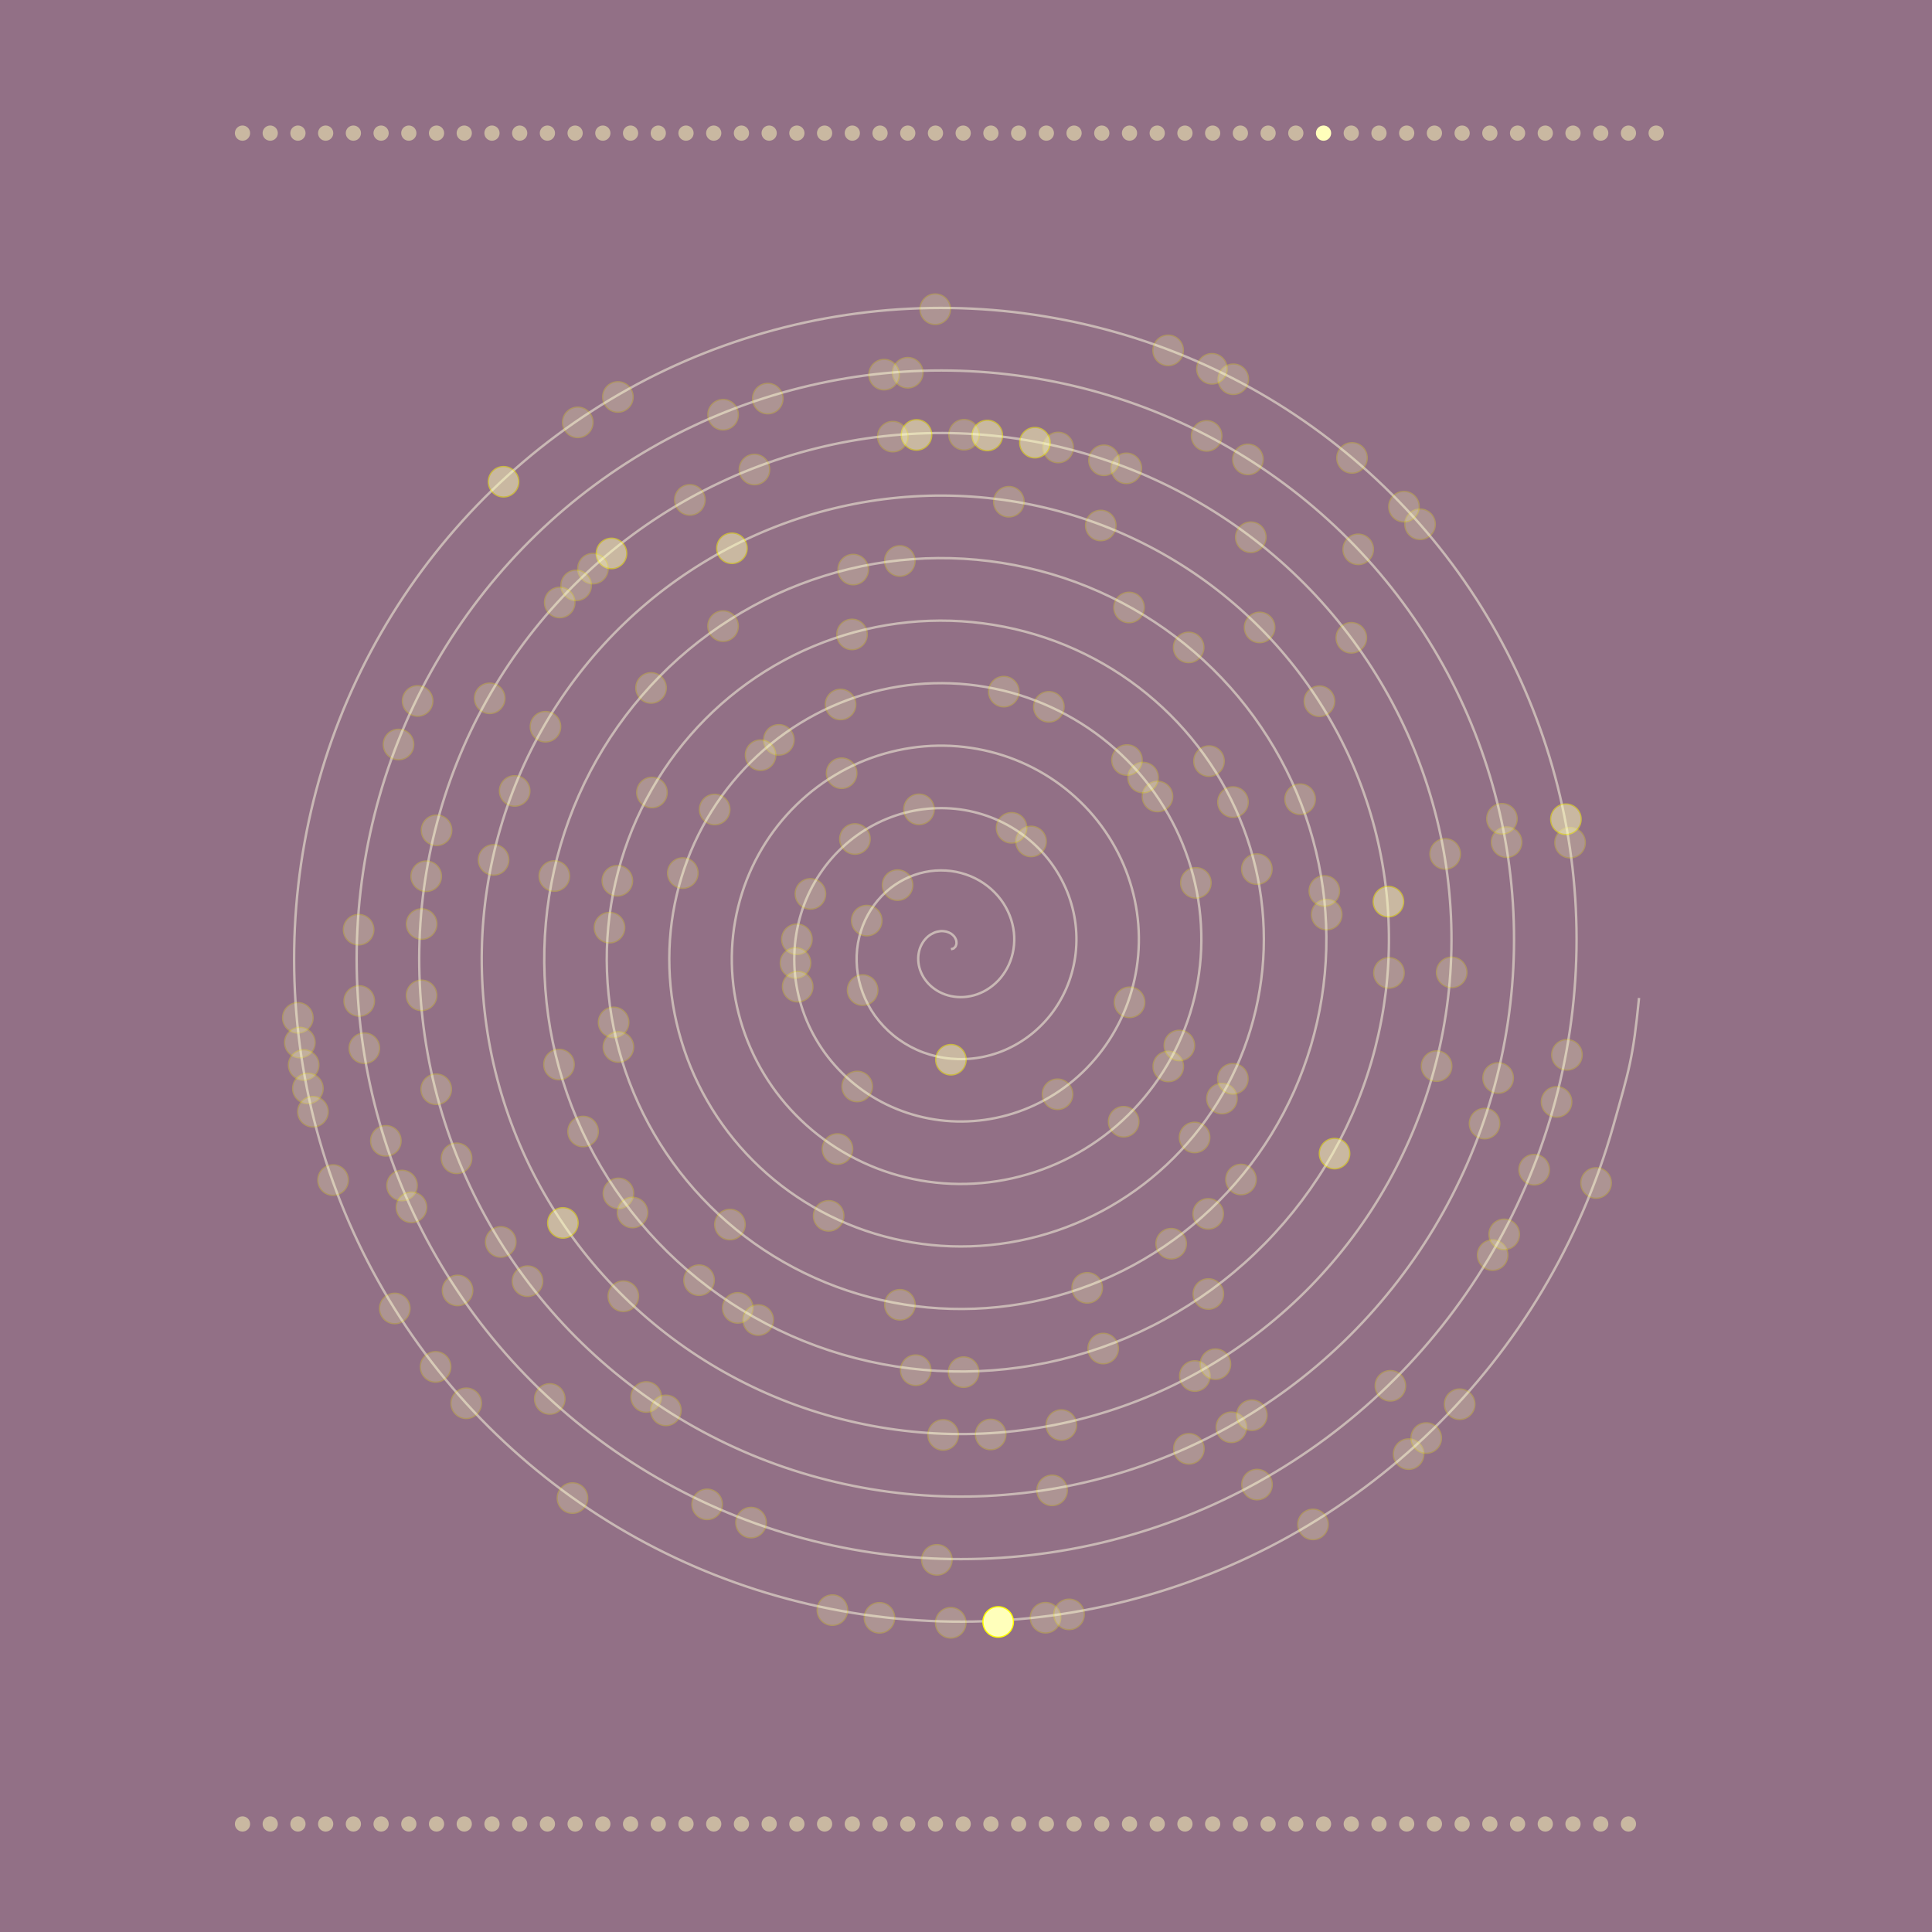
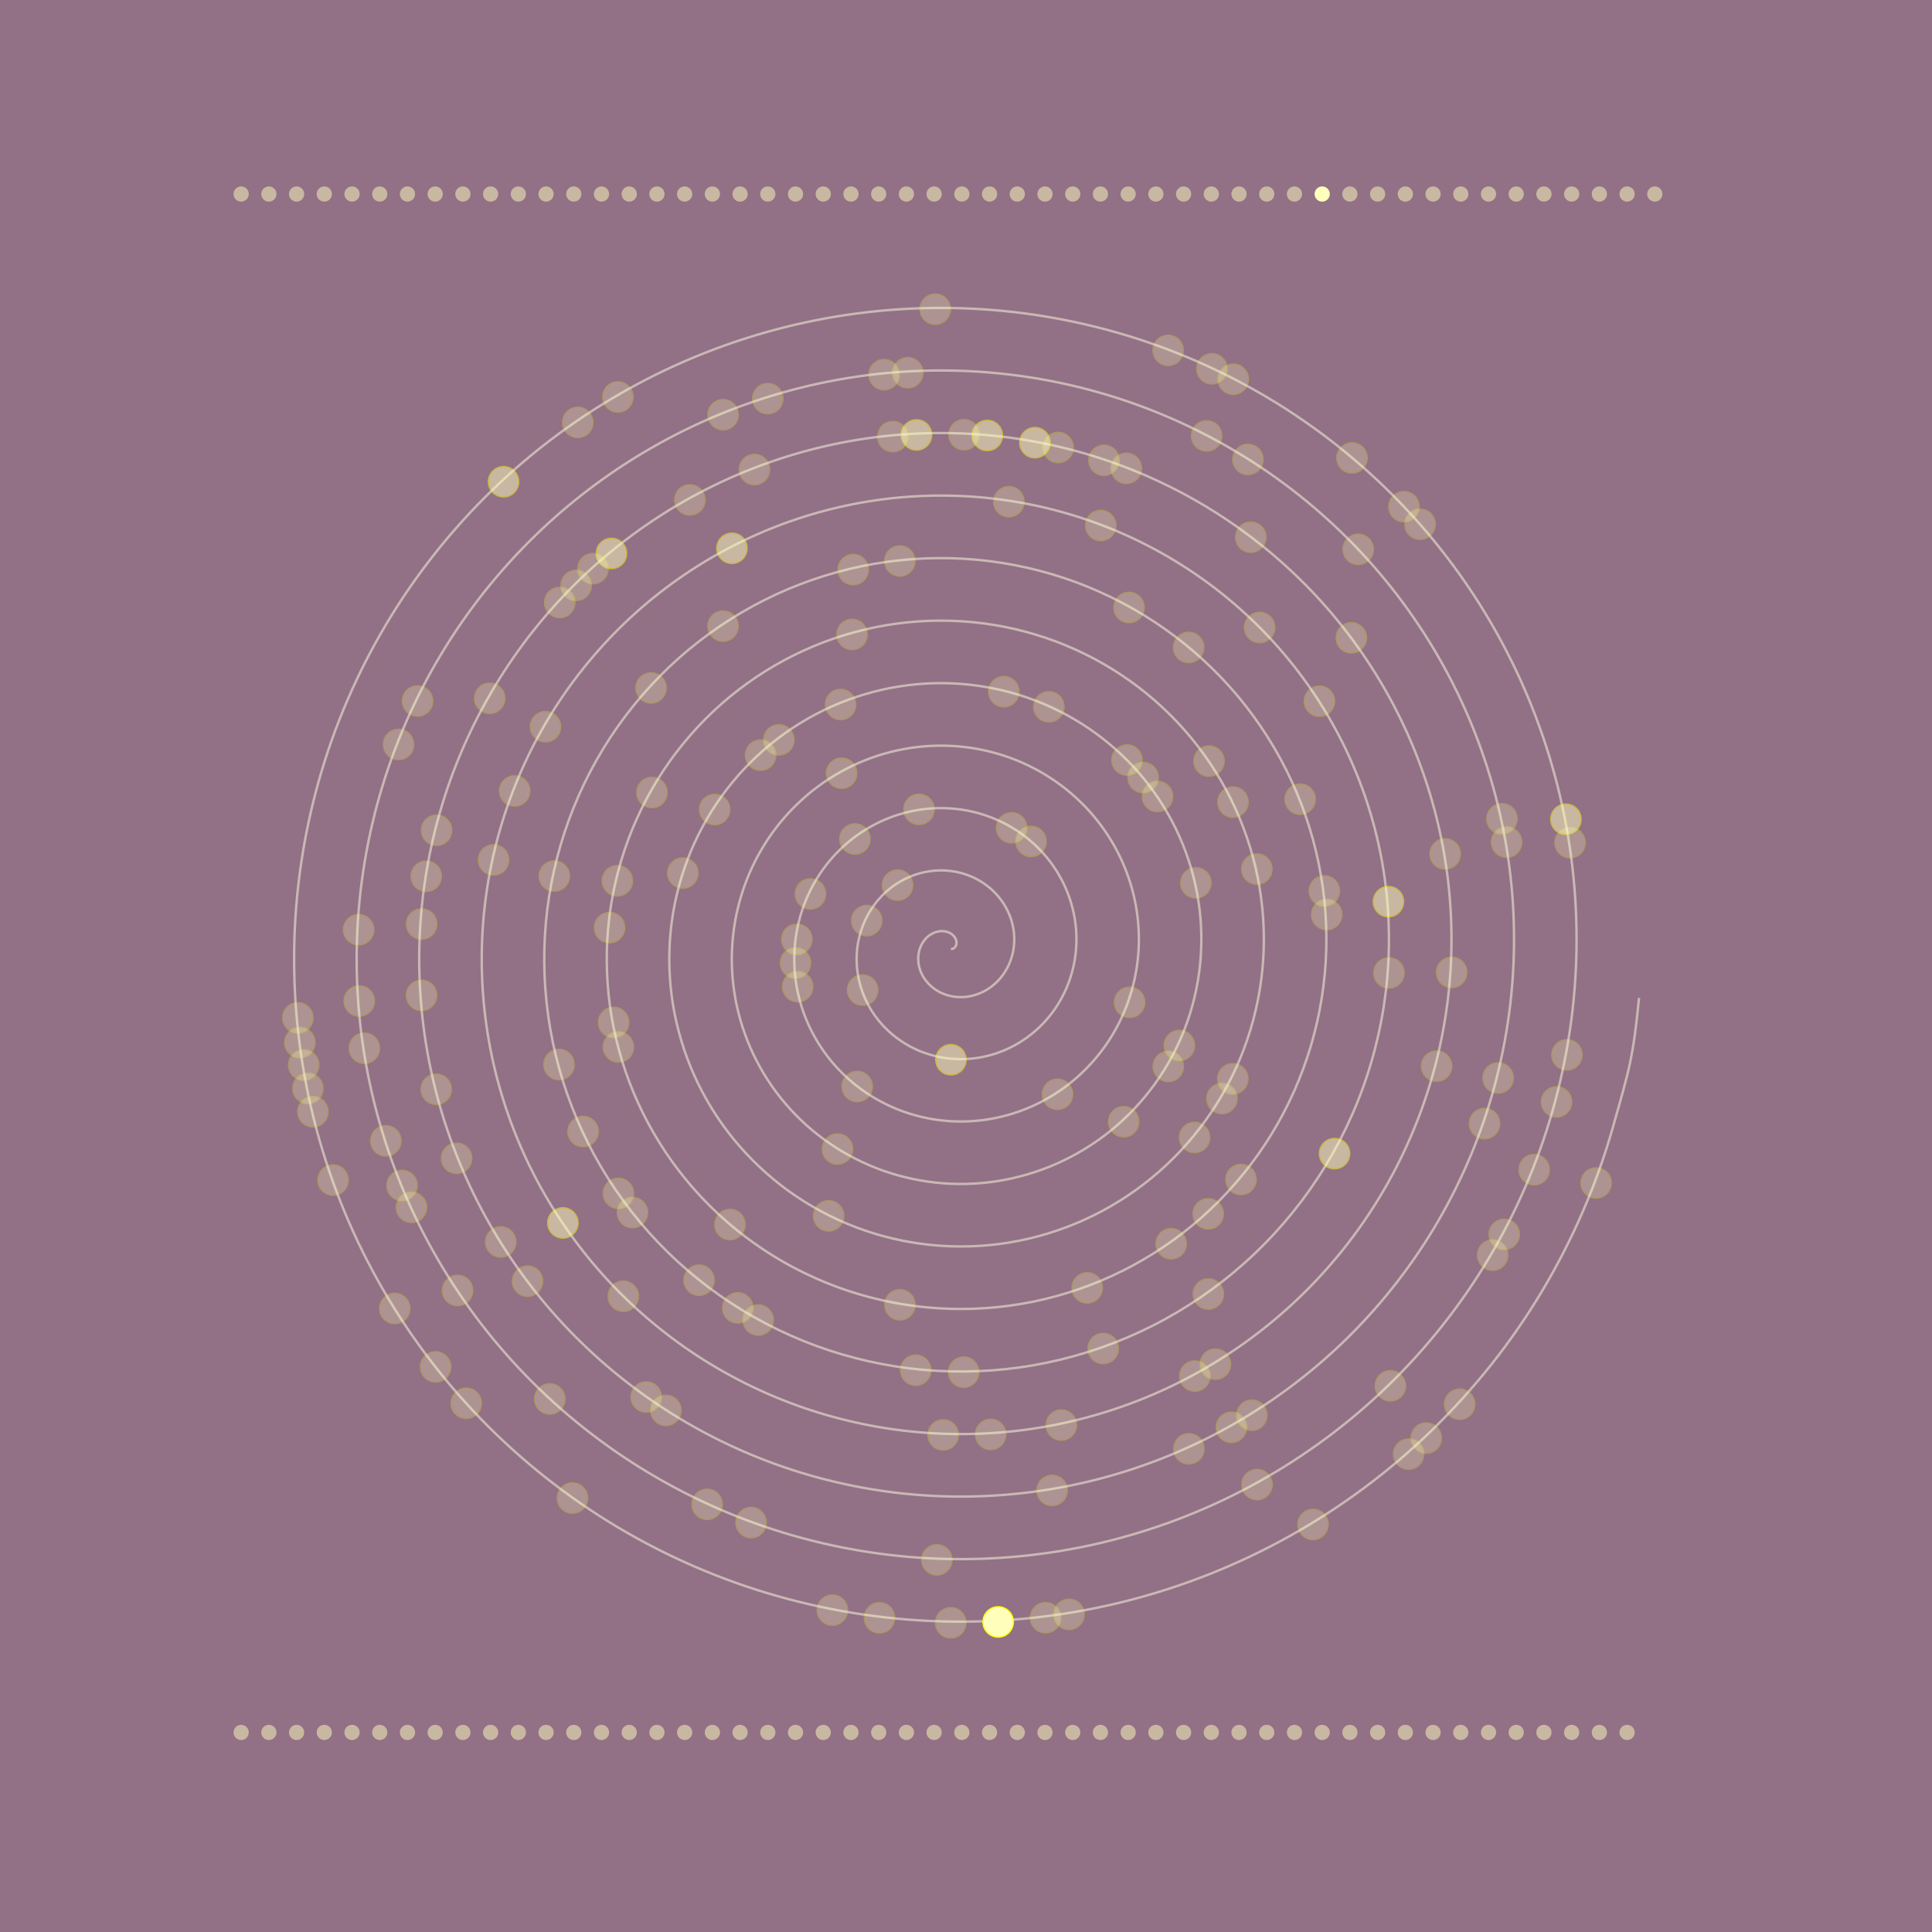
<svg xmlns="http://www.w3.org/2000/svg" version="1.1" id="Layer_1" x="0px" y="0px" width="697px" height="697px" viewBox="0 0 697 697" enable-background="new 0 0 697 697" xml:space="preserve">
  <g id="bg">
    <rect fill="#927086" width="697" height="697" />
  </g>
  <g id="spiral">
    <path d="m343.07 342.44s0.837-0.203 0.908-0.238c0.066-0.044 0.633-0.564 0.722-0.696 0.088-0.141 0.339-0.812 0.365-1.058s-0.02-0.952-0.115-1.261c-0.092-0.317-0.41-0.961-0.666-1.287-0.25-0.326-0.794-0.837-1.216-1.104-0.414-0.256-1.143-0.582-1.701-0.715-0.562-0.132-1.4-0.211-2.06-0.158-0.655 0.063-1.538 0.246-2.223 0.529-0.684 0.291-1.521 0.766-2.158 1.287-0.637 0.52-1.347 1.269-1.849 2.027-0.502 0.748-1.001 1.727-1.295 2.672-0.292 0.941-0.503 2.097-0.521 3.164-0.019 1.066 0.104 2.311 0.403 3.422 0.303 1.106 0.795 2.334 1.431 3.393 0.635 1.049 1.487 2.15 2.45 3.051 0.962 0.898 2.145 1.771 3.386 2.415 1.244 0.646 2.688 1.183 4.137 1.479 1.448 0.303 3.066 0.439 4.628 0.338 1.556-0.105 3.227-0.424 4.777-0.971 1.553-0.549 3.147-1.343 4.559-2.328 1.418-0.986 2.801-2.224 3.953-3.613 1.146-1.395 2.197-3.023 2.975-4.752 0.775-1.719 1.375-3.649 1.675-5.598 0.311-1.948 0.375-4.037 0.143-6.082-0.229-2.037-0.74-4.152-1.533-6.136-0.795-1.982-1.877-3.967-3.217-5.729-1.344-1.771-2.969-3.446-4.793-4.85-1.82-1.408-3.9-2.635-6.105-3.543-2.202-0.898-4.607-1.561-7.06-1.867-2.441-0.303-5.021-0.31-7.541 0.052-2.526 0.36-5.085 1.058-7.501 2.099-2.411 1.04-4.773 2.435-6.898 4.116-2.114 1.692-4.09 3.702-5.741 5.96-1.65 2.248-3.066 4.787-4.104 7.467-1.03 2.678-1.755 5.57-2.063 8.517-0.302 2.943-0.236 6.003 0.247 9.008 0.488 2.998 1.375 6.013 2.661 8.859 1.286 2.848 2.971 5.59 5.018 8.064 2.034 2.469 4.441 4.74 7.123 6.636 2.68 1.905 5.668 3.511 8.821 4.675 3.165 1.161 6.541 1.945 9.979 2.245 3.438 0.312 6.99 0.188 10.463-0.431 3.48-0.616 6.955-1.692 10.228-3.229 3.271-1.541 6.407-3.524 9.229-5.914 2.824-2.391 5.396-5.186 7.541-8.285 2.146-3.112 3.936-6.551 5.229-10.189 1.286-3.643 2.141-7.513 2.44-11.441 0.31-3.933 0.115-7.968-0.625-11.928-0.744-3.95-2.006-7.881-3.791-11.572-1.779-3.703-4.063-7.238-6.805-10.402-2.742-3.174-5.926-6.047-9.465-8.438-3.538-2.398-7.433-4.372-11.547-5.791-4.116-1.43-8.472-2.337-12.899-2.644-4.428-0.303-8.947-0.046-13.381 0.818-4.437 0.872-8.814 2.328-12.945 4.354-4.13 2.037-8.047 4.619-11.568 7.705s-6.69 6.664-9.331 10.632c-2.646 3.967-4.81 8.313-6.361 12.905-1.542 4.602-2.521 9.44-2.829 14.359-0.304 4.92 0.018 9.934 1.014 14.843 1.005 4.92 2.641 9.748 4.919 14.308 2.274 4.56 5.161 8.868 8.601 12.737 3.438 3.869 7.403 7.335 11.8 10.226 4.39 2.895 9.198 5.246 14.271 6.92 5.068 1.676 10.401 2.727 15.815 3.023 5.416 0.309 10.917-0.08 16.308-1.207 5.39-1.121 10.683-2.953 15.664-5.477 4.984-2.53 9.688-5.712 13.906-9.495 4.219-3.787 7.99-8.146 11.125-12.967 3.137-4.82 5.682-10.084 7.484-15.639 1.801-5.543 2.906-11.362 3.213-17.276 0.307-5.906-0.144-11.9-1.396-17.764-1.258-5.87-3.271-11.607-6.043-17.021-2.768-5.412-6.258-10.506-10.395-15.083-4.135-4.565-8.887-8.63-14.137-12.016-5.247-3.387-10.966-6.116-16.988-8.049-6.025-1.93-12.336-3.103-18.741-3.41-6.399-0.301-12.879 0.212-19.226 1.597-6.342 1.385-12.547 3.587-18.387 6.602-5.84 3.023-11.323 6.805-16.24 11.293-4.921 4.485-9.291 9.625-12.92 15.303-3.631 5.677-6.554 11.848-8.611 18.354-2.059 6.497-3.292 13.301-3.602 20.195-0.304 6.901 0.273 13.864 1.785 20.688 1.512 6.815 3.904 13.479 7.171 19.745 3.261 6.269 7.352 12.147 12.184 17.41 4.84 5.271 10.37 9.935 16.475 13.813 6.102 3.88 12.732 6.989 19.71 9.178 6.982 2.188 14.271 3.48 21.659 3.79 7.391 0.311 14.852-0.338 22.146-1.976 7.3-1.641 14.412-4.225 21.109-7.73 6.693-3.51 12.967-7.896 18.582-13.08 5.615-5.185 10.586-11.115 14.707-17.642 4.125-6.53 7.426-13.619 9.736-21.073 2.315-7.457 3.682-15.242 3.983-23.122 0.31-7.883-0.396-15.832-2.168-23.607-1.764-7.768-4.537-15.338-8.297-22.462-3.754-7.122-8.443-13.786-13.979-19.755-5.527-5.959-11.851-11.23-18.812-15.604-6.959-4.372-14.5-7.86-22.434-10.305-7.933-2.441-16.201-3.87-24.58-4.179-8.374-0.31-16.814 0.468-25.063 2.362-8.251 1.896-16.28 4.857-23.831 8.859-7.55 4.002-14.604 9.001-20.911 14.88-6.316 5.88-11.895 12.587-16.509 19.977-4.619 7.387-8.295 15.382-10.864 23.792-2.574 8.408-4.063 17.171-4.371 26.04-0.305 8.866 0.533 17.808 2.557 26.523 2.019 8.728 5.17 17.216 9.422 25.192 4.25 7.978 9.543 15.427 15.771 22.081 6.232 6.663 13.338 12.545 21.146 17.399 7.812 4.866 16.273 8.736 25.154 11.434 8.885 2.697 18.136 4.249 27.499 4.56 9.359 0.311 18.785-0.591 27.988-2.741 9.201-2.15 18.146-5.49 26.551-9.986 8.4-4.497 16.242-10.094 23.254-16.67 7.008-6.576 13.188-14.078 18.297-22.313 5.113-8.241 9.168-17.162 11.992-26.516 2.824-9.361 4.446-19.109 4.752-28.967 0.309-9.855-0.662-19.765-2.938-29.442-2.272-9.678-5.81-19.085-10.552-27.909-4.744-8.832-10.641-17.064-17.563-24.426-6.926-7.359-14.814-13.839-23.484-19.19-8.664-5.357-18.041-9.607-27.879-12.562-9.836-2.953-20.07-4.638-30.42-4.945-10.351-0.309-20.75 0.723-30.904 3.13-10.156 2.406-20.01 6.126-29.271 11.115-9.263 4.99-17.881 11.187-25.591 18.459-7.708 7.282-14.485 15.56-20.094 24.655-5.602 9.098-10.036 18.927-13.117 29.239-3.079 10.313-4.829 21.033-5.139 31.875-0.303 10.843 0.794 21.738 3.324 32.369 2.529 10.633 6.443 20.944 11.679 30.632s11.732 18.698 19.358 26.766c7.625 8.058 16.299 15.137 25.82 20.979 9.52 5.854 19.807 10.481 30.598 13.689 10.789 3.209 22.003 5.016 33.338 5.321 11.336 0.311 22.721-0.854 33.834-3.509 11.104-2.661 21.877-6.762 31.988-12.242 10.108-5.482 19.521-12.276 27.926-20.258 8.41-7.969 15.789-17.041 21.889-26.98 6.098-9.953 10.904-20.696 14.246-31.963 3.33-11.27 5.213-22.976 5.521-34.806 0.309-11.829-0.916-23.702-3.703-35.286-2.783-11.582-7.076-22.813-12.81-33.347-5.729-10.543-12.821-20.346-21.146-29.1-8.32-8.753-17.783-16.439-28.158-22.777-10.377-6.346-21.574-11.354-33.316-14.817-11.745-3.456-23.938-5.402-36.265-5.711-12.319-0.31-24.682 0.985-36.745 3.896-12.063 2.917-23.742 7.396-34.713 13.373-10.965 5.977-21.161 13.381-30.268 22.046-9.101 8.674-17.083 18.521-23.677 29.327-6.585 10.797-11.776 22.461-15.374 34.678-3.588 12.219-5.598 24.902-5.905 37.721-0.304 12.816 1.05 25.67 4.092 38.213 3.039 12.535 7.712 24.674 13.937 36.069 6.224 11.392 13.922 21.979 22.945 31.437 9.018 9.448 19.261 17.735 30.49 24.565 11.23 6.841 23.344 12.22 36.043 15.938 12.694 3.721 25.872 5.791 39.178 6.101 13.313 0.312 26.657-1.107 39.668-4.283 13.016-3.164 25.615-8.021 37.438-14.49 11.82-6.473 22.802-14.477 32.601-23.846 9.801-9.36 18.389-20.001 25.475-31.654 7.078-11.661 12.648-24.232 16.496-37.4 3.85-13.181 5.986-26.845 6.289-40.646 0.311-13.796-1.172-27.638-4.469-41.123-3.297-13.496-8.349-26.552-15.066-38.795-6.717-12.252-15.02-23.624-24.731-33.771-9.721-10.155-20.746-19.041-32.83-26.367-12.082-7.334-25.109-13.09-38.766-17.065-13.646-3.977-27.804-6.179-42.103-6.487-14.288-0.31-28.621 1.242-42.584 4.672-13.969 3.421-27.482 8.656-40.157 15.62-12.671 6.965-24.439 15.566-34.938 25.634-10.499 10.067-19.685 21.493-27.265 33.999-7.571 12.511-13.521 25.996-17.625 40.127-4.104 14.121-6.369 28.772-6.678 43.556-0.304 14.791 1.309 29.609 4.861 44.049 3.553 14.446 8.979 28.42 16.188 41.521 7.212 13.1 16.114 25.255 26.53 36.104 10.414 10.853 22.226 20.337 35.166 28.155 12.941 7.827 26.881 13.964 41.484 18.192 14.597 4.23 29.741 6.56 45.018 6.867 15.286 0.309 30.592-1.365 45.512-5.052 14.916-3.678 29.349-9.29 42.877-16.748 13.531-7.457 26.078-16.67 37.273-27.425 11.201-10.764 20.984-22.973 29.06-36.336 8.065-13.372 14.396-27.769 18.756-42.852 4.356-15.072 6.754-30.702 7.059-46.48 0.307-15.771-1.434-31.576-5.242-46.967-3.807-15.392-9.611-30.279-17.313-44.234-7.705-13.962-17.214-26.903-28.322-38.451-11.111-11.54-23.713-21.632-37.504-29.945-13.791-8.321-28.65-14.836-44.203-19.322-15.555-4.486-31.674-6.945-47.946-7.255-16.264-0.309-32.554 1.498-48.425 5.438-15.872 3.932-31.218 9.927-45.601 17.877-14.382 7.951-27.72 17.763-39.609 29.222-11.893 11.46-22.285 24.453-30.854 38.673-8.56 14.22-15.269 29.529-19.879 45.565-4.613 16.025-7.14 32.642-7.447 49.399-0.306 16.768 1.568 33.542 5.633 49.895 4.059 16.343 10.242 32.146 18.44 46.957 8.197 14.811 18.309 28.534 30.11 40.777 11.813 12.244 25.198 22.938 39.845 31.743 14.646 8.813 30.421 15.707 46.923 20.45 16.512 4.742 33.612 7.326 50.862 7.634 17.256 0.312 34.53-1.632 51.354-5.815 16.821-4.188 33.077-10.562 48.317-19.006 15.236-8.442 29.354-18.854 41.951-31.013 12.588-12.153 23.58-25.933 32.646-41.009 9.053-15.072 16.141-31.312 21.006-48.288 4.869-16.985 7.521-34.582 7.828-52.326 0.307-17.745-1.693-35.508-6.017-52.813-4.315-17.295-10.877-34.008-19.565-49.672-8.688-15.665-19.402-30.185-31.91-43.124-12.506-12.94-26.677-24.233-42.179-33.532-15.5-9.31-32.188-16.582-49.646-21.58-17.459-4.998-35.543-7.713-53.787-8.021-18.236-0.31-36.489 1.763-54.265 6.206-17.779 4.441-34.951 11.194-51.045 20.134-16.092 8.938-30.997 19.947-44.281 32.809-13.293 12.854-24.891 27.415-34.439 43.345-9.548 15.929-17.014 33.074-22.135 51.005-5.121 17.938-7.906 36.512-8.215 55.243-0.305 18.731 1.824 37.481 6.397 55.729 4.574 18.255 11.514 35.887 20.698 52.403 9.182 16.521 20.495 31.813 33.699 45.449 13.206 13.638 28.164 25.537 44.517 35.33 16.352 9.806 33.955 17.454 52.369 22.709 18.41 5.245 37.474 8.095 56.698 8.399 19.228 0.31 38.46-1.887 57.193-6.583 18.729-4.708 36.813-11.83 53.762-21.263 16.943-9.435 32.635-21.053 46.623-34.602 13.986-13.55 26.186-28.905 36.229-45.681 10.041-16.784 17.887-34.847 23.264-53.736 5.377-18.882 8.291-38.44 8.596-58.161 0.311-19.72-1.949-39.438-6.779-58.646-4.828-19.209-12.146-37.756-21.824-55.121-9.676-17.373-21.594-33.461-35.493-47.795-13.9-14.333-29.642-26.832-46.854-37.129-17.207-10.287-35.723-18.317-55.09-23.826-19.367-5.501-39.412-8.479-59.625-8.789-20.213-0.309-40.425 2.02-60.11 6.973-19.679 4.964-38.68 12.466-56.479 22.392-17.803 9.926-34.278 22.143-48.96 36.388-14.683 14.254-27.484 30.386-38.023 48.024-10.534 17.639-18.759 36.608-24.392 56.452-5.633 19.842-8.674 40.372-8.982 61.078-0.304 20.708 2.084 41.413 7.166 61.573 5.087 20.16 12.782 39.615 22.955 57.845 10.164 18.229 22.691 35.095 37.287 50.133 14.599 15.028 31.127 28.128 49.188 38.918 18.062 10.779 37.488 19.189 57.808 24.944 20.32 5.767 41.348 8.868 62.543 9.178 21.202 0.309 42.401-2.145 63.034-7.354 20.635-5.22 40.553-13.1 59.205-23.521 18.653-10.419 35.914-23.233 51.295-38.188 15.381-14.94 28.791-31.866 39.817-50.353 11.025-18.494 19.634-38.381 25.521-59.178 5.887-20.794 7.209-24.704 9.358-46.396" fill="none" opacity=".5" stroke="#FFFFE3" stroke-miterlimit="10" stroke-width=".876" />
  </g>
  <g fill="#ffb" stroke="#ff0" stroke-width=".44">
    <circle id="l17" opacity="0.25" cx="323.81" cy="319.32" r="5.5" />
    <circle id="l19" opacity="0.25" cx="312.69" cy="332.12" r="5.5" />
    <circle id="l22" opacity="0.25" cx="311.2" cy="357.19" r="5.5" />
    <circle id="l27" opacity="0.5" cx="343.06" cy="382.32" r="5.5" />
    <circle id="l40" opacity="0.25" cx="371.96" cy="303.57" r="5.5" />
    <circle id="l41" opacity="0.25" cx="364.95" cy="298.65" r="5.5" />
    <circle id="l45" opacity="0.25" cx="331.55" cy="291.98" r="5.5" />
    <circle id="l48" opacity="0.25" cx="308.43" cy="302.68" r="5.5" />
    <circle id="l51" opacity="0.25" cx="292.38" cy="322.48" r="5.5" />
    <circle id="l53" opacity="0.25" cx="287.49" cy="338.86" r="5.5" />
    <circle id="l54" opacity="0.25" cx="286.99" cy="347.41" r="5.5" />
    <circle id="l55" opacity="0.25" cx="287.78" cy="355.96" r="5.5" />
    <circle id="l60" opacity="0.25" cx="309.25" cy="391.97" r="5.5" />
    <circle id="l69" opacity="0.25" cx="381.52" cy="394.77" r="5.5" />
    <circle id="l74" opacity="0.25" cx="407.51" cy="361.6" r="5.5" />
    <circle id="l94" opacity="0.25" cx="303.63" cy="278.95" r="5.5" />
    <circle id="l113" opacity="0.25" cx="302.14" cy="414.53" r="5.5" />
    <circle id="l126" opacity="0.25" cx="405.38" cy="404.68" r="5.5" />
    <circle id="l129" opacity="0.25" cx="421.48" cy="384.74" r="5.5" />
    <circle id="l130" opacity="0.25" cx="425.47" cy="377.17" r="5.5" />
    <circle id="l137" opacity="0.25" cx="431.43" cy="318.5" r="5.5" />
    <circle id="l141" opacity="0.25" cx="417.59" cy="287.35" r="5.5" />
    <circle id="l142" opacity="0.25" cx="412.39" cy="280.52" r="5.5" />
    <circle id="l143" opacity="0.25" cx="406.58" cy="274.2" r="5.5" />
    <circle id="l147" opacity="0.25" cx="378.39" cy="254.99" r="5.5" />
    <circle id="l149" opacity="0.25" cx="362.14" cy="249.52" r="5.5" />
    <circle id="l156" opacity="0.25" cx="303.25" cy="254.15" r="5.5" />
    <circle id="l159" opacity="0.25" cx="280.99" cy="266.92" r="5.5" />
    <circle id="l160" opacity="0.25" cx="274.39" cy="272.43" r="5.5" />
    <circle id="l163" opacity="0.25" cx="257.83" cy="292.04" r="5.5" />
    <circle id="l166" opacity="0.25" cx="246.33" cy="314.97" r="5.5" />
    <circle id="l183" opacity="0.25" cx="298.95" cy="438.64" r="5.5" />
    <circle id="l200" opacity="0.25" cx="430.97" cy="410.36" r="5.5" />
    <circle id="l202" opacity="0.25" cx="440.83" cy="396.32" r="5.5" />
    <circle id="l203" opacity="0.25" cx="444.77" cy="389.2" r="5.5" />
    <circle id="l212" opacity="0.25" cx="453.43" cy="313.54" r="5.5" />
    <circle id="l215" opacity="0.25" cx="444.82" cy="289.36" r="5.5" />
    <circle id="l217" opacity="0.25" cx="436.17" cy="274.58" r="5.5" />
    <circle id="l234" opacity="0.25" cx="307.39" cy="228.88" r="5.5" />
    <circle id="l245" opacity="0.25" cx="235.2" cy="285.91" r="5.5" />
    <circle id="l249" opacity="0.25" cx="222.72" cy="317.75" r="5.5" />
    <circle id="l251" opacity="0.25" cx="219.9" cy="334.66" r="5.5" />
    <circle id="l255" opacity="0.25" cx="221.37" cy="368.84" r="5.5" />
    <circle id="l256" opacity="0.25" cx="223.1" cy="377.72" r="5.5" />
    <circle id="l265" opacity="0.25" cx="263.34" cy="441.77" r="5.5" />
    <circle id="l273" opacity="0.25" cx="324.66" cy="470.72" r="5.5" />
    <circle id="l281" opacity="0.25" cx="392.23" cy="464.61" r="5.5" />
    <circle id="l285" opacity="0.25" cx="422.52" cy="448.69" r="5.5" />
    <circle id="l287" opacity="0.25" cx="435.88" cy="437.91" r="5.5" />
    <circle id="l289" opacity="0.25" cx="447.71" cy="425.52" r="5.5" />
    <circle id="l301" opacity="0.25" cx="478.63" cy="329.94" r="5.5" />
    <circle id="l302" opacity="0.25" cx="477.78" cy="321.42" r="5.5" />
    <circle id="l306" opacity="0.25" cx="469.04" cy="288.32" r="5.5" />
    <circle id="l314" opacity="0.25" cx="428.83" cy="233.57" r="5.5" />
    <circle id="l317" opacity="0.25" cx="407.32" cy="219.16" r="5.5" />
    <circle id="l327" opacity="0.25" cx="324.63" cy="202.38" r="5.5" />
    <circle id="l329" opacity="0.25" cx="307.8" cy="205.48" r="5.5" />
    <circle id="l335" opacity="0.25" cx="260.86" cy="225.88" r="5.5" />
    <circle id="l339" opacity="0.25" cx="234.88" cy="248.18" r="5.5" />
    <circle id="l348" opacity="0.25" cx="199.98" cy="316.04" r="5.5" />
    <circle id="l356" opacity="0.25" cx="201.67" cy="384.04" r="5.5" />
    <circle id="l359" opacity="0.25" cx="210.36" cy="408.21" r="5.5" />
    <circle id="l362" opacity="0.25" cx="223.1" cy="430.53" r="5.5" />
    <circle id="l363" opacity="0.25" cx="228.18" cy="437.44" r="5.5" />
    <circle id="l367" opacity="0.25" cx="252.2" cy="461.85" r="5.5" />
    <circle id="l369" opacity="0.25" cx="266.16" cy="471.84" r="5.5" />
    <circle id="l370" opacity="0.25" cx="273.54" cy="476.22" r="5.5" />
    <circle id="l377" opacity="0.25" cx="330.37" cy="494.32" r="5.5" />
    <circle id="l379" opacity="0.25" cx="347.65" cy="495.02" r="5.5" />
    <circle id="l385" opacity="0.25" cx="397.99" cy="486.51" r="5.5" />
    <circle id="l390" opacity="0.25" cx="435.94" cy="466.83" r="5.5" />
    <circle id="l398" opacity="0.5" cx="481.46" cy="416.18" r="5.5" />
    <circle id="l406" opacity="0.25" cx="501.09" cy="350.99" r="5.5" />
    <circle id="l409" opacity="0.5" cx="500.9" cy="325.28" r="5.5" />
    <circle id="l418" opacity="0.25" cx="476" cy="252.98" r="5.5" />
    <circle id="l422" opacity="0.25" cx="454.43" cy="226.36" r="5.5" />
    <circle id="l430" opacity="0.25" cx="397.12" cy="189.58" r="5.5" />
    <circle id="l434" opacity="0.25" cx="363.96" cy="181.01" r="5.5" />
    <circle id="l446" opacity="0.5" cx="264.06" cy="197.8" r="5.5" />
    <circle id="l457" opacity="0.25" cx="196.79" cy="262.18" r="5.5" />
    <circle id="l460" opacity="0.25" cx="185.68" cy="285.34" r="5.5" />
    <circle id="l463" opacity="0.25" cx="178.07" cy="310.22" r="5.5" />
    <circle id="l479" opacity="0.5" cx="203.07" cy="441.19" r="5.5" />
    <circle id="l483" opacity="0.25" cx="224.88" cy="467.64" r="5.5" />
    <circle id="l498" opacity="0.25" cx="340.26" cy="517.67" r="5.5" />
    <circle id="l500" opacity="0.25" cx="357.4" cy="517.5" r="5.5" />
    <circle id="l503" opacity="0.25" cx="382.89" cy="514.11" r="5.5" />
    <circle id="l509" opacity="0.25" cx="431.06" cy="496.42" r="5.5" />
    <circle id="l510" opacity="0.25" cx="438.49" cy="492.15" r="5.5" />
    <circle id="l526" opacity="0.25" cx="518.28" cy="384.62" r="5.5" />
    <circle id="l530" opacity="0.25" cx="523.71" cy="350.8" r="5.5" />
    <circle id="l535" opacity="0.25" cx="521.37" cy="308.07" r="5.5" />
    <circle id="l545" opacity="0.25" cx="487.52" cy="230.1" r="5.5" />
    <circle id="l551" opacity="0.25" cx="451.25" cy="193.81" r="5.5" />
    <circle id="l557" opacity="0.25" cx="406.36" cy="168.96" r="5.5" />
    <circle id="l558" opacity="0.25" cx="398.28" cy="166.06" r="5.5" />
    <circle id="l560" opacity="0.25" cx="381.75" cy="161.44" r="5.5" />
    <circle id="l561" opacity="0.5" cx="373.36" cy="159.7" r="5.5" />
    <circle id="l563" opacity="0.5" cx="356.19" cy="157.1" r="5.5" />
    <circle id="l564" opacity="0.25" cx="347.8" cy="156.83" r="5.5" />
    <circle id="l566" opacity="0.5" cx="330.65" cy="156.9" r="5.5" />
    <circle id="l567" opacity="0.25" cx="322.1" cy="157.52" r="5.5" />
    <circle id="l573" opacity="0.25" cx="272.18" cy="169.39" r="5.5" />
    <circle id="l576" opacity="0.25" cx="248.88" cy="180.35" r="5.5" />
    <circle id="l580" opacity="0.5" cx="220.6" cy="199.66" r="5.5" />
    <circle id="l581" opacity="0.25" cx="213.92" cy="205.14" r="5.5" />
    <circle id="l582" opacity="0.25" cx="207.87" cy="211.19" r="5.5" />
    <circle id="l583" opacity="0.25" cx="201.93" cy="217.36" r="5.5" />
    <circle id="l588" opacity="0.25" cx="176.67" cy="251.93" r="5.5" />
    <circle id="l594" opacity="0.25" cx="157.5" cy="299.54" r="5.5" />
    <circle id="l596" opacity="0.25" cx="153.77" cy="316.12" r="5.5" />
    <circle id="l598" opacity="0.25" cx="152.11" cy="333.36" r="5.5" />
    <circle id="l601" opacity="0.25" cx="152.08" cy="359.09" r="5.5" />
    <circle id="l605" opacity="0.25" cx="157.38" cy="392.97" r="5.5" />
    <circle id="l608" opacity="0.25" cx="164.72" cy="417.88" r="5.5" />
    <circle id="l612" opacity="0.25" cx="180.65" cy="448.05" r="5.5" />
    <circle id="l614" opacity="0.25" cx="190.31" cy="462.21" r="5.5" />
    <circle id="l621" opacity="0.25" cx="233.13" cy="503.99" r="5.5" />
    <circle id="l622" opacity="0.25" cx="240.23" cy="508.82" r="5.5" />
    <circle id="l639" opacity="0.25" cx="379.56" cy="537.68" r="5.5" />
    <circle id="l645" opacity="0.25" cx="428.91" cy="522.68" r="5.5" />
    <circle id="l647" opacity="0.25" cx="444.24" cy="514.92" r="5.5" />
    <circle id="l648" opacity="0.25" cx="451.62" cy="510.56" r="5.5" />
    <circle id="l664" opacity="0.25" cx="535.58" cy="405.35" r="5.5" />
    <circle id="l666" opacity="0.25" cx="540.48" cy="388.9" r="5.5" />
    <circle id="l676" opacity="0.25" cx="543.52" cy="303.82" r="5.5" />
    <circle id="l677" opacity="0.25" cx="541.85" cy="295.39" r="5.5" />
    <circle id="l690" opacity="0.25" cx="490" cy="198.18" r="5.5" />
    <circle id="l696" opacity="0.25" cx="450.21" cy="165.74" r="5.5" />
    <circle id="l698" opacity="0.25" cx="435.31" cy="157.25" r="5.5" />
    <circle id="l711" opacity="0.25" cx="327.49" cy="134.47" r="5.5" />
    <circle id="l712" opacity="0.25" cx="318.95" cy="135.16" r="5.5" />
    <circle id="l717" opacity="0.25" cx="276.99" cy="143.8" r="5.5" />
    <circle id="l719" opacity="0.25" cx="260.87" cy="149.61" r="5.5" />
    <circle id="l737" opacity="0.25" cx="150.66" cy="252.88" r="5.5" />
    <circle id="l739" opacity="0.25" cx="143.78" cy="268.58" r="5.5" />
    <circle id="l747" opacity="0.25" cx="129.38" cy="335.4" r="5.5" />
    <circle id="l750" opacity="0.25" cx="129.6" cy="361.12" r="5.5" />
    <circle id="l752" opacity="0.25" cx="131.45" cy="378.16" r="5.5" />
    <circle id="l756" opacity="0.25" cx="139.21" cy="411.57" r="5.5" />
    <circle id="l758" opacity="0.25" cx="145.04" cy="427.69" r="5.5" />
    <circle id="l759" opacity="0.25" cx="148.44" cy="435.56" r="5.5" />
    <circle id="l763" opacity="0.25" cx="165.07" cy="465.55" r="5.5" />
    <circle id="l769" opacity="0.25" cx="198.34" cy="504.69" r="5.5" />
    <circle id="l777" opacity="0.25" cx="255.11" cy="542.72" r="5.5" />
    <circle id="l779" opacity="0.25" cx="270.95" cy="549.3" r="5.5" />
    <circle id="l787" opacity="0.25" cx="337.99" cy="562.74" r="5.5" />
    <circle id="l801" opacity="0.25" cx="453.49" cy="535.59" r="5.5" />
    <circle id="l808" opacity="0.25" cx="501.6" cy="499.95" r="5.5" />
    <circle id="l815" opacity="0.25" cx="538.49" cy="452.79" r="5.5" />
    <circle id="l816" opacity="0.25" cx="542.67" cy="445.31" r="5.5" />
    <circle id="l819" opacity="0.25" cx="553.48" cy="421.98" r="5.5" />
    <circle id="l822" opacity="0.25" cx="561.55" cy="397.53" r="5.5" />
    <circle id="l824" opacity="0.25" cx="565.3" cy="380.55" r="5.5" />
    <circle id="l833" opacity="0.25" cx="566.43" cy="304" r="5.5" />
    <circle id="l834" opacity="0.5" cx="564.93" cy="295.55" r="5.5" />
    <circle id="l848" opacity="0.25" cx="512.31" cy="189.13" r="5.5" />
    <circle id="l849" opacity="0.25" cx="506.5" cy="182.79" r="5.5" />
    <circle id="l852" opacity="0.25" cx="487.76" cy="165.2" r="5.5" />
    <circle id="l858" opacity="0.25" cx="444.93" cy="136.82" r="5.5" />
    <circle id="l859" opacity="0.25" cx="437.23" cy="133.05" r="5.5" />
    <circle id="l861" opacity="0.25" cx="421.43" cy="126.4" r="5.5" />
    <circle id="l871" opacity="0.25" cx="337.4" cy="111.55" r="5.5" />
    <circle id="l885" opacity="0.25" cx="222.92" cy="143.21" r="5.5" />
    <circle id="l887" opacity="0.25" cx="208.44" cy="152.38" r="5.5" />
    <circle id="l891" opacity="0.5" cx="181.66" cy="173.8" r="5.5" />
    <circle id="l916" opacity="0.25" cx="107.45" cy="367.2" r="5.5" />
    <circle id="l917" opacity="0.25" cx="108.18" cy="376.12" r="5.5" />
    <circle id="l918" opacity="0.25" cx="109.56" cy="384.22" r="5.5" />
    <circle id="l919" opacity="0.25" cx="111.08" cy="392.67" r="5.5" />
    <circle id="l920" opacity="0.25" cx="112.9" cy="401.07" r="5.5" />
    <circle id="l923" opacity="0.25" cx="120.16" cy="425.73" r="5.5" />
    <circle id="l929" opacity="0.25" cx="142.43" cy="472.05" r="5.5" />
    <circle id="l932" opacity="0.25" cx="157.15" cy="493.12" r="5.5" />
    <circle id="l934" opacity="0.25" cx="168.2" cy="506.26" r="5.5" />
    <circle id="l940" opacity="0.25" cx="206.53" cy="540.45" r="5.5" />
    <circle id="l952" opacity="0.25" cx="300.3" cy="580.88" r="5.5" />
    <circle id="l954" opacity="0.25" cx="317.28" cy="583.65" r="5.5" />
    <circle id="l957" opacity="0.25" cx="342.99" cy="585.45" r="5.5" />
    <circle id="l959" opacity="1.0" cx="360.11" cy="585.14" r="5.5" />
    <circle id="l961" opacity="0.25" cx="377.19" cy="583.62" r="5.5" />
    <circle id="l962" opacity="0.25" cx="385.68" cy="582.41" r="5.5" />
    <circle id="l973" opacity="0.25" cx="473.69" cy="549.96" r="5.5" />
    <circle id="l978" opacity="0.25" cx="508.19" cy="524.59" r="5.5" />
    <circle id="l979" opacity="0.25" cx="514.54" cy="518.8" r="5.5" />
    <circle id="l981" opacity="0.25" cx="526.6" cy="506.59" r="5.5" />
    <circle id="l992" opacity="0.25" cx="575.82" cy="426.77" r="5.5" />
  </g>
  <g fill="#ffb" stroke="#ffb" stroke-miterlimit="10" stroke-width=".5">
-     <circle id="nav1" opacity="0.5" cx="87.486" cy="48.024" r="2.5" />
-     <circle id="nav2" opacity="0.5" cx="97.486" cy="48.024" r="2.5" />
-     <circle id="nav3" opacity="0.5" cx="107.486" cy="48.024" r="2.5" />
-     <circle id="nav4" opacity="0.5" cx="117.486" cy="48.024" r="2.5" />
-     <circle id="nav5" opacity="0.5" cx="127.486" cy="48.024" r="2.5" />
-     <circle id="nav6" opacity="0.5" cx="137.486" cy="48.024" r="2.5" />
-     <circle id="nav7" opacity="0.5" cx="147.486" cy="48.024" r="2.5" />
-     <circle id="nav8" opacity="0.5" cx="157.486" cy="48.024" r="2.5" />
-     <circle id="nav9" opacity="0.5" cx="167.486" cy="48.024" r="2.5" />
-     <circle id="nav10" opacity="0.5" cx="177.486" cy="48.024" r="2.5" />
-     <circle id="nav11" opacity="0.5" cx="187.486" cy="48.024" r="2.5" />
-     <circle id="nav12" opacity="0.5" cx="197.486" cy="48.024" r="2.5" />
-     <circle id="nav13" opacity="0.5" cx="207.486" cy="48.024" r="2.5" />
-     <circle id="nav14" opacity="0.5" cx="217.486" cy="48.024" r="2.5" />
-     <circle id="nav15" opacity="0.5" cx="227.486" cy="48.024" r="2.5" />
-     <circle id="nav16" opacity="0.5" cx="237.486" cy="48.024" r="2.5" />
-     <circle id="nav17" opacity="0.5" cx="247.486" cy="48.024" r="2.5" />
-     <circle id="nav18" opacity="0.5" cx="257.486" cy="48.024" r="2.5" />
-     <circle id="nav19" opacity="0.5" cx="267.486" cy="48.024" r="2.5" />
-     <circle id="nav20" opacity="0.5" cx="277.486" cy="48.024" r="2.5" />
-     <circle id="nav21" opacity="0.5" cx="287.486" cy="48.024" r="2.5" />
-     <circle id="nav22" opacity="0.5" cx="297.486" cy="48.024" r="2.5" />
-     <circle id="nav23" opacity="0.5" cx="307.486" cy="48.024" r="2.5" />
-     <circle id="nav24" opacity="0.5" cx="317.486" cy="48.024" r="2.5" />
-     <circle id="nav25" opacity="0.5" cx="327.486" cy="48.024" r="2.5" />
-     <circle id="nav26" opacity="0.5" cx="337.486" cy="48.024" r="2.5" />
-     <circle id="nav27" opacity="0.5" cx="347.486" cy="48.024" r="2.5" />
-     <circle id="nav28" opacity="0.5" cx="357.486" cy="48.024" r="2.5" />
-     <circle id="nav29" opacity="0.5" cx="367.486" cy="48.024" r="2.5" />
-     <circle id="nav30" opacity="0.5" cx="377.486" cy="48.024" r="2.5" />
-     <circle id="nav31" opacity="0.5" cx="387.486" cy="48.024" r="2.5" />
-     <circle id="nav32" opacity="0.5" cx="397.486" cy="48.024" r="2.5" />
-     <circle id="nav33" opacity="0.5" cx="407.486" cy="48.024" r="2.5" />
-     <circle id="nav34" opacity="0.5" cx="417.486" cy="48.024" r="2.5" />
-     <circle id="nav35" opacity="0.5" cx="427.486" cy="48.024" r="2.5" />
-     <circle id="nav36" opacity="0.5" cx="437.486" cy="48.024" r="2.5" />
-     <circle id="nav37" opacity="0.5" cx="447.486" cy="48.024" r="2.5" />
-     <circle id="nav38" opacity="0.5" cx="457.486" cy="48.024" r="2.5" />
-     <circle id="nav39" opacity="0.5" cx="467.486" cy="48.024" r="2.5" />
-     <circle id="nav40" opacity="1.0" cx="477.486" cy="48.024" r="2.5" />
-     <circle id="nav41" opacity="0.5" cx="487.486" cy="48.024" r="2.5" />
-     <circle id="nav42" opacity="0.5" cx="497.486" cy="48.024" r="2.5" />
-     <circle id="nav43" opacity="0.5" cx="507.486" cy="48.024" r="2.5" />
-     <circle id="nav44" opacity="0.5" cx="517.486" cy="48.024" r="2.5" />
-     <circle id="nav45" opacity="0.5" cx="527.486" cy="48.024" r="2.5" />
-     <circle id="nav46" opacity="0.5" cx="537.486" cy="48.024" r="2.5" />
-     <circle id="nav47" opacity="0.5" cx="547.486" cy="48.024" r="2.5" />
-     <circle id="nav48" opacity="0.5" cx="557.486" cy="48.024" r="2.5" />
-     <circle id="nav49" opacity="0.5" cx="567.486" cy="48.024" r="2.5" />
-     <circle id="nav50" opacity="0.5" cx="577.486" cy="48.024" r="2.5" />
-     <circle id="nav51" opacity="0.5" cx="587.486" cy="48.024" r="2.5" />
-     <circle id="nav52" opacity="0.5" cx="597.486" cy="48.024" r="2.5" />
-     <circle id="nav53" opacity="0.5" cx="87.486" cy="658.024" r="2.5" />
-     <circle id="nav54" opacity="0.5" cx="97.486" cy="658.024" r="2.5" />
-     <circle id="nav55" opacity="0.5" cx="107.486" cy="658.024" r="2.5" />
-     <circle id="nav56" opacity="0.5" cx="117.486" cy="658.024" r="2.5" />
-     <circle id="nav57" opacity="0.5" cx="127.486" cy="658.024" r="2.5" />
-     <circle id="nav58" opacity="0.5" cx="137.486" cy="658.024" r="2.5" />
-     <circle id="nav59" opacity="0.5" cx="147.486" cy="658.024" r="2.5" />
-     <circle id="nav60" opacity="0.5" cx="157.486" cy="658.024" r="2.5" />
-     <circle id="nav61" opacity="0.5" cx="167.486" cy="658.024" r="2.5" />
-     <circle id="nav62" opacity="0.5" cx="177.486" cy="658.024" r="2.5" />
-     <circle id="nav63" opacity="0.5" cx="187.486" cy="658.024" r="2.5" />
-     <circle id="nav64" opacity="0.5" cx="197.486" cy="658.024" r="2.5" />
-     <circle id="nav65" opacity="0.5" cx="207.486" cy="658.024" r="2.5" />
-     <circle id="nav66" opacity="0.5" cx="217.486" cy="658.024" r="2.5" />
-     <circle id="nav67" opacity="0.5" cx="227.486" cy="658.024" r="2.5" />
-     <circle id="nav68" opacity="0.5" cx="237.486" cy="658.024" r="2.5" />
-     <circle id="nav69" opacity="0.5" cx="247.486" cy="658.024" r="2.5" />
-     <circle id="nav70" opacity="0.5" cx="257.486" cy="658.024" r="2.5" />
-     <circle id="nav71" opacity="0.5" cx="267.486" cy="658.024" r="2.5" />
-     <circle id="nav72" opacity="0.5" cx="277.486" cy="658.024" r="2.5" />
-     <circle id="nav73" opacity="0.5" cx="287.486" cy="658.024" r="2.5" />
-     <circle id="nav74" opacity="0.5" cx="297.486" cy="658.024" r="2.5" />
-     <circle id="nav75" opacity="0.5" cx="307.486" cy="658.024" r="2.5" />
-     <circle id="nav76" opacity="0.5" cx="317.486" cy="658.024" r="2.5" />
-     <circle id="nav77" opacity="0.5" cx="327.486" cy="658.024" r="2.5" />
-     <circle id="nav78" opacity="0.5" cx="337.486" cy="658.024" r="2.5" />
-     <circle id="nav79" opacity="0.5" cx="347.486" cy="658.024" r="2.5" />
-     <circle id="nav80" opacity="0.5" cx="357.486" cy="658.024" r="2.5" />
-     <circle id="nav81" opacity="0.5" cx="367.486" cy="658.024" r="2.5" />
-     <circle id="nav82" opacity="0.5" cx="377.486" cy="658.024" r="2.5" />
-     <circle id="nav83" opacity="0.5" cx="387.486" cy="658.024" r="2.5" />
-     <circle id="nav84" opacity="0.5" cx="397.486" cy="658.024" r="2.5" />
-     <circle id="nav85" opacity="0.5" cx="407.486" cy="658.024" r="2.5" />
-     <circle id="nav86" opacity="0.5" cx="417.486" cy="658.024" r="2.5" />
-     <circle id="nav87" opacity="0.5" cx="427.486" cy="658.024" r="2.5" />
-     <circle id="nav88" opacity="0.5" cx="437.486" cy="658.024" r="2.5" />
-     <circle id="nav89" opacity="0.5" cx="447.486" cy="658.024" r="2.5" />
-     <circle id="nav90" opacity="0.5" cx="457.486" cy="658.024" r="2.5" />
-     <circle id="nav91" opacity="0.5" cx="467.486" cy="658.024" r="2.5" />
-     <circle id="nav92" opacity="0.5" cx="477.486" cy="658.024" r="2.5" />
-     <circle id="nav93" opacity="0.5" cx="487.486" cy="658.024" r="2.5" />
-     <circle id="nav94" opacity="0.5" cx="497.486" cy="658.024" r="2.5" />
-     <circle id="nav95" opacity="0.5" cx="507.486" cy="658.024" r="2.5" />
-     <circle id="nav96" opacity="0.5" cx="517.486" cy="658.024" r="2.5" />
-     <circle id="nav97" opacity="0.5" cx="527.486" cy="658.024" r="2.5" />
-     <circle id="nav98" opacity="0.5" cx="537.486" cy="658.024" r="2.5" />
-     <circle id="nav99" opacity="0.5" cx="547.486" cy="658.024" r="2.5" />
-     <circle id="nav100" opacity="0.5" cx="557.486" cy="658.024" r="2.5" />
-     <circle id="nav101" opacity="0.5" cx="567.486" cy="658.024" r="2.5" />
-     <circle id="nav102" opacity="0.5" cx="577.486" cy="658.024" r="2.5" />
-     <circle id="nav103" opacity="0.5" cx="587.486" cy="658.024" r="2.5" />
+     <circle id="nav1" opacity="0.5" cx="87" cy="70" r="2.5" />
+     <circle id="nav2" opacity="0.5" cx="97" cy="70" r="2.5" />
+     <circle id="nav3" opacity="0.5" cx="107" cy="70" r="2.5" />
+     <circle id="nav4" opacity="0.5" cx="117" cy="70" r="2.5" />
+     <circle id="nav5" opacity="0.5" cx="127" cy="70" r="2.5" />
+     <circle id="nav6" opacity="0.5" cx="137" cy="70" r="2.5" />
+     <circle id="nav7" opacity="0.5" cx="147" cy="70" r="2.5" />
+     <circle id="nav8" opacity="0.5" cx="157" cy="70" r="2.5" />
+     <circle id="nav9" opacity="0.5" cx="167" cy="70" r="2.5" />
+     <circle id="nav10" opacity="0.5" cx="177" cy="70" r="2.5" />
+     <circle id="nav11" opacity="0.5" cx="187" cy="70" r="2.5" />
+     <circle id="nav12" opacity="0.5" cx="197" cy="70" r="2.5" />
+     <circle id="nav13" opacity="0.5" cx="207" cy="70" r="2.5" />
+     <circle id="nav14" opacity="0.5" cx="217" cy="70" r="2.5" />
+     <circle id="nav15" opacity="0.5" cx="227" cy="70" r="2.5" />
+     <circle id="nav16" opacity="0.5" cx="237" cy="70" r="2.5" />
+     <circle id="nav17" opacity="0.5" cx="247" cy="70" r="2.5" />
+     <circle id="nav18" opacity="0.5" cx="257" cy="70" r="2.5" />
+     <circle id="nav19" opacity="0.5" cx="267" cy="70" r="2.5" />
+     <circle id="nav20" opacity="0.5" cx="277" cy="70" r="2.5" />
+     <circle id="nav21" opacity="0.5" cx="287" cy="70" r="2.5" />
+     <circle id="nav22" opacity="0.5" cx="297" cy="70" r="2.5" />
+     <circle id="nav23" opacity="0.5" cx="307" cy="70" r="2.5" />
+     <circle id="nav24" opacity="0.5" cx="317" cy="70" r="2.5" />
+     <circle id="nav25" opacity="0.5" cx="327" cy="70" r="2.5" />
+     <circle id="nav26" opacity="0.5" cx="337" cy="70" r="2.5" />
+     <circle id="nav27" opacity="0.5" cx="347" cy="70" r="2.5" />
+     <circle id="nav28" opacity="0.5" cx="357" cy="70" r="2.5" />
+     <circle id="nav29" opacity="0.5" cx="367" cy="70" r="2.5" />
+     <circle id="nav30" opacity="0.5" cx="377" cy="70" r="2.5" />
+     <circle id="nav31" opacity="0.5" cx="387" cy="70" r="2.5" />
+     <circle id="nav32" opacity="0.5" cx="397" cy="70" r="2.5" />
+     <circle id="nav33" opacity="0.5" cx="407" cy="70" r="2.5" />
+     <circle id="nav34" opacity="0.5" cx="417" cy="70" r="2.5" />
+     <circle id="nav35" opacity="0.5" cx="427" cy="70" r="2.5" />
+     <circle id="nav36" opacity="0.5" cx="437" cy="70" r="2.5" />
+     <circle id="nav37" opacity="0.5" cx="447" cy="70" r="2.5" />
+     <circle id="nav38" opacity="0.5" cx="457" cy="70" r="2.5" />
+     <circle id="nav39" opacity="0.5" cx="467" cy="70" r="2.5" />
+     <circle id="nav40" opacity="1.0" cx="477" cy="70" r="2.5" />
+     <circle id="nav41" opacity="0.5" cx="487" cy="70" r="2.5" />
+     <circle id="nav42" opacity="0.5" cx="497" cy="70" r="2.5" />
+     <circle id="nav43" opacity="0.5" cx="507" cy="70" r="2.5" />
+     <circle id="nav44" opacity="0.5" cx="517" cy="70" r="2.5" />
+     <circle id="nav45" opacity="0.5" cx="527" cy="70" r="2.5" />
+     <circle id="nav46" opacity="0.5" cx="537" cy="70" r="2.5" />
+     <circle id="nav47" opacity="0.5" cx="547" cy="70" r="2.5" />
+     <circle id="nav48" opacity="0.5" cx="557" cy="70" r="2.5" />
+     <circle id="nav49" opacity="0.5" cx="567" cy="70" r="2.5" />
+     <circle id="nav50" opacity="0.5" cx="577" cy="70" r="2.5" />
+     <circle id="nav51" opacity="0.5" cx="587" cy="70" r="2.5" />
+     <circle id="nav52" opacity="0.5" cx="597" cy="70" r="2.5" />
+     <circle id="nav53" opacity="0.5" cx="87" cy="625" r="2.5" />
+     <circle id="nav54" opacity="0.5" cx="97" cy="625" r="2.5" />
+     <circle id="nav55" opacity="0.5" cx="107" cy="625" r="2.5" />
+     <circle id="nav56" opacity="0.5" cx="117" cy="625" r="2.5" />
+     <circle id="nav57" opacity="0.5" cx="127" cy="625" r="2.5" />
+     <circle id="nav58" opacity="0.5" cx="137" cy="625" r="2.5" />
+     <circle id="nav59" opacity="0.5" cx="147" cy="625" r="2.5" />
+     <circle id="nav60" opacity="0.5" cx="157" cy="625" r="2.5" />
+     <circle id="nav61" opacity="0.5" cx="167" cy="625" r="2.5" />
+     <circle id="nav62" opacity="0.5" cx="177" cy="625" r="2.5" />
+     <circle id="nav63" opacity="0.5" cx="187" cy="625" r="2.5" />
+     <circle id="nav64" opacity="0.5" cx="197" cy="625" r="2.5" />
+     <circle id="nav65" opacity="0.5" cx="207" cy="625" r="2.5" />
+     <circle id="nav66" opacity="0.5" cx="217" cy="625" r="2.5" />
+     <circle id="nav67" opacity="0.5" cx="227" cy="625" r="2.5" />
+     <circle id="nav68" opacity="0.5" cx="237" cy="625" r="2.5" />
+     <circle id="nav69" opacity="0.5" cx="247" cy="625" r="2.5" />
+     <circle id="nav70" opacity="0.5" cx="257" cy="625" r="2.5" />
+     <circle id="nav71" opacity="0.5" cx="267" cy="625" r="2.5" />
+     <circle id="nav72" opacity="0.5" cx="277" cy="625" r="2.5" />
+     <circle id="nav73" opacity="0.5" cx="287" cy="625" r="2.5" />
+     <circle id="nav74" opacity="0.5" cx="297" cy="625" r="2.5" />
+     <circle id="nav75" opacity="0.5" cx="307" cy="625" r="2.5" />
+     <circle id="nav76" opacity="0.5" cx="317" cy="625" r="2.5" />
+     <circle id="nav77" opacity="0.5" cx="327" cy="625" r="2.5" />
+     <circle id="nav78" opacity="0.5" cx="337" cy="625" r="2.5" />
+     <circle id="nav79" opacity="0.5" cx="347" cy="625" r="2.5" />
+     <circle id="nav80" opacity="0.5" cx="357" cy="625" r="2.5" />
+     <circle id="nav81" opacity="0.5" cx="367" cy="625" r="2.5" />
+     <circle id="nav82" opacity="0.5" cx="377" cy="625" r="2.5" />
+     <circle id="nav83" opacity="0.5" cx="387" cy="625" r="2.5" />
+     <circle id="nav84" opacity="0.5" cx="397" cy="625" r="2.5" />
+     <circle id="nav85" opacity="0.5" cx="407" cy="625" r="2.5" />
+     <circle id="nav86" opacity="0.5" cx="417" cy="625" r="2.5" />
+     <circle id="nav87" opacity="0.5" cx="427" cy="625" r="2.5" />
+     <circle id="nav88" opacity="0.5" cx="437" cy="625" r="2.5" />
+     <circle id="nav89" opacity="0.5" cx="447" cy="625" r="2.5" />
+     <circle id="nav90" opacity="0.5" cx="457" cy="625" r="2.5" />
+     <circle id="nav91" opacity="0.5" cx="467" cy="625" r="2.5" />
+     <circle id="nav92" opacity="0.5" cx="477" cy="625" r="2.5" />
+     <circle id="nav93" opacity="0.5" cx="487" cy="625" r="2.5" />
+     <circle id="nav94" opacity="0.5" cx="497" cy="625" r="2.5" />
+     <circle id="nav95" opacity="0.5" cx="507" cy="625" r="2.5" />
+     <circle id="nav96" opacity="0.5" cx="517" cy="625" r="2.5" />
+     <circle id="nav97" opacity="0.5" cx="527" cy="625" r="2.5" />
+     <circle id="nav98" opacity="0.5" cx="537" cy="625" r="2.5" />
+     <circle id="nav99" opacity="0.5" cx="547" cy="625" r="2.5" />
+     <circle id="nav100" opacity="0.5" cx="557" cy="625" r="2.5" />
+     <circle id="nav101" opacity="0.5" cx="567" cy="625" r="2.5" />
+     <circle id="nav102" opacity="0.5" cx="577" cy="625" r="2.5" />
+     <circle id="nav103" opacity="0.5" cx="587" cy="625" r="2.5" />
  </g>
</svg>
